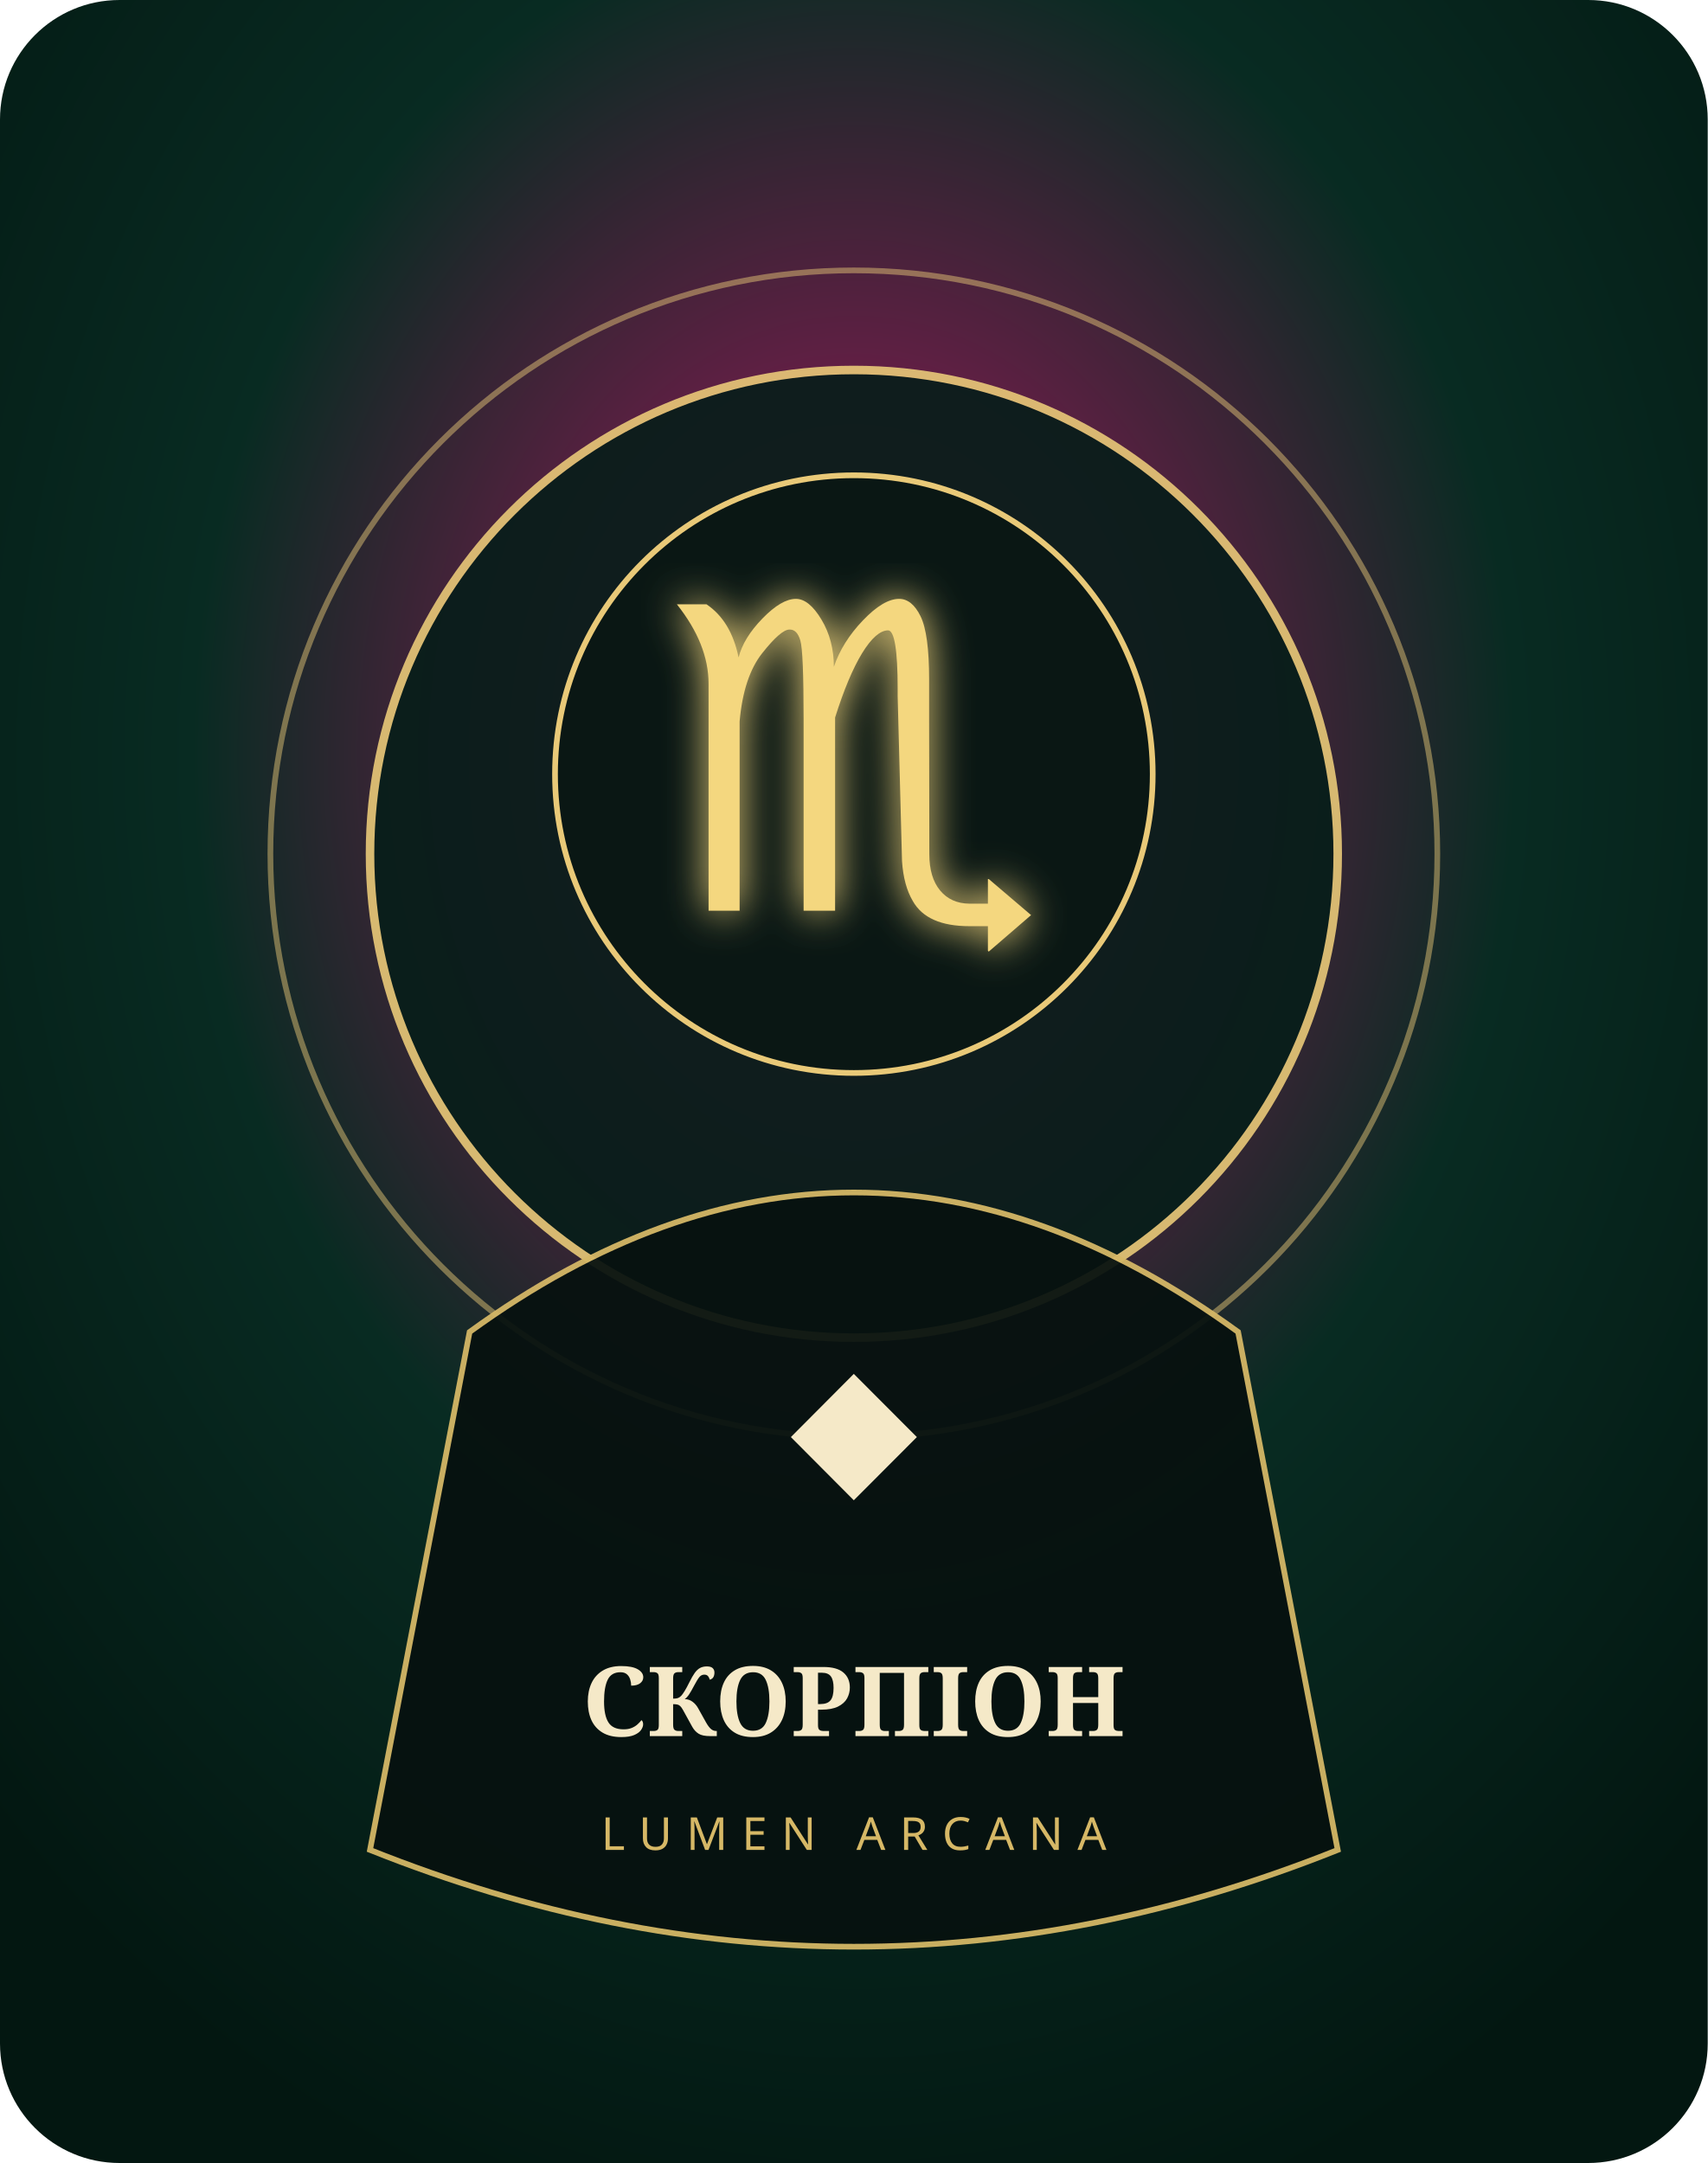
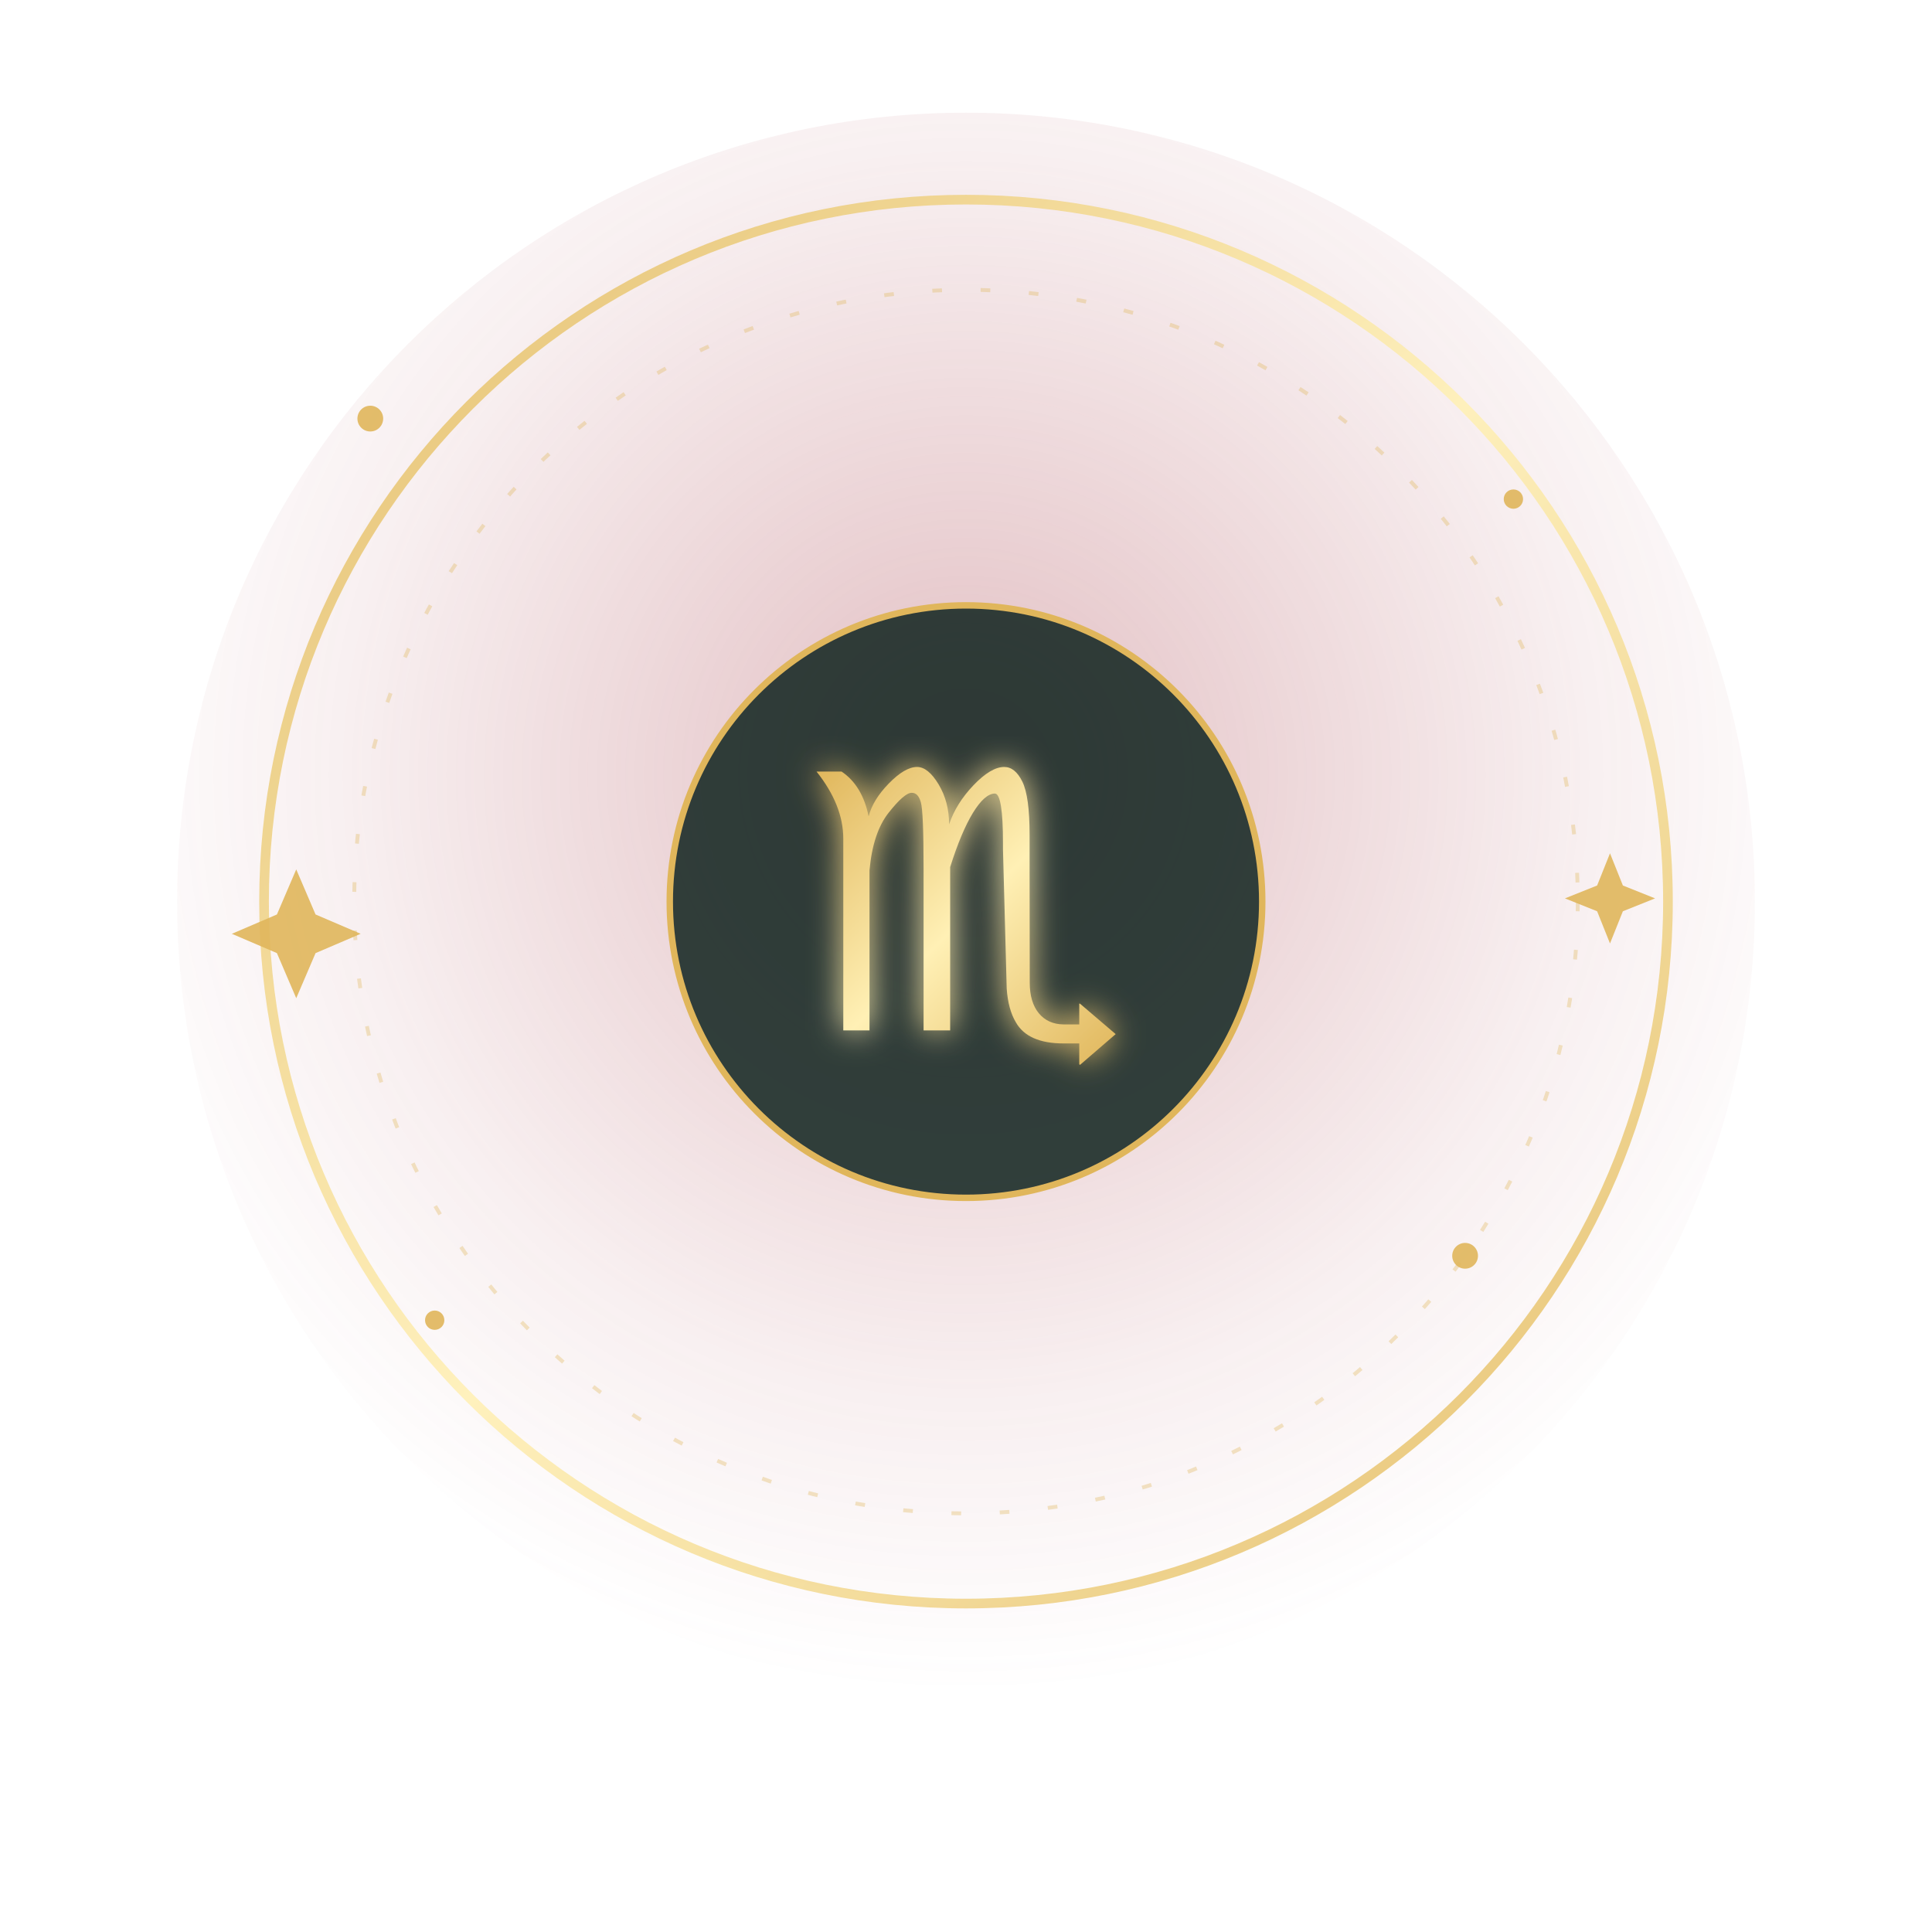
- <svg xmlns="http://www.w3.org/2000/svg" viewBox="0 0 600 760" role="img" aria-labelledby="t d">
+ <svg xmlns="http://www.w3.org/2000/svg" viewBox="0 0 600 600" role="img" aria-labelledby="t d">
  <defs>
-     <radialGradient id="g" cx="50%" cy="35%" r="70%">
-       <stop offset="0" stop-color="hsl(330 78% 38%)" />
-       <stop offset=".55" stop-color="#082b22" />
-       <stop offset="1" stop-color="#031711" />
+     <radialGradient id="a" cx="50%" cy="42%" r="58%">
+       <stop offset="0" stop-color="#a83f4a" stop-opacity=".34" />
+       <stop offset=".68" stop-color="#a83f4a" stop-opacity=".08" />
+       <stop offset="1" stop-color="#a83f4a" stop-opacity="0" />
    </radialGradient>
+     <linearGradient id="g" x1="0" y1="0" x2="1" y2="1">
+       <stop stop-color="#e0b65b" />
+       <stop offset=".5" stop-color="#fff0b5" />
+       <stop offset="1" stop-color="#e0b65b" />
+     </linearGradient>
    <filter id="gl">
-       <feGaussianBlur stdDeviation="7" result="b" />
+       <feGaussianBlur stdDeviation="5" result="b" />
      <feMerge>
        <feMergeNode in="b" />
        <feMergeNode in="SourceGraphic" />
      </feMerge>
    </filter>
  </defs>
-   <rect width="600" height="760" rx="42" fill="url(#g)" />
-   <circle cx="300" cy="300" r="205" fill="none" stroke="#e9c978" stroke-width="2" opacity=".48" />
-   <circle cx="300" cy="300" r="170" fill="#061d18" stroke="#e9c978" stroke-width="3" opacity=".9" />
-   <path d="M165 468 Q300 370 435 468 L470 650 Q300 718 130 650Z" fill="#06110f" stroke="#d6b866" stroke-width="2" opacity=".94" />
-   <circle cx="300" cy="272" r="105" fill="#0a1714" stroke="#e9c978" stroke-width="2" />
-   <text x="300" y="320" text-anchor="middle" font-size="150" font-family="serif" fill="#f4d77f" filter="url(#gl)">♏</text>
-   <text x="300" y="520" text-anchor="middle" font-size="58" font-family="serif" fill="#f5e9c8">◆</text>
-   <text x="300" y="610" text-anchor="middle" font-size="34" font-family="serif" font-weight="700" fill="#f5e9c8">СКОРПІОН</text>
-   <text x="300" y="650" text-anchor="middle" font-size="16" font-family="sans-serif" letter-spacing="5" fill="#d6b866">LUMEN ARCANA</text>
+   <circle cx="300" cy="280" r="245" fill="url(#a)" />
+   <circle cx="300" cy="280" r="218" fill="none" stroke="url(#g)" stroke-width="3" opacity=".88" />
+   <circle cx="300" cy="280" r="190" fill="none" stroke="#e0b65b" stroke-width="1.2" opacity=".35" stroke-dasharray="3 12" />
+   <g fill="none" stroke="url(#g)" stroke-width="12" stroke-linecap="round" stroke-linejoin="round" filter="url(#gl)">M165 145 L165 390 M225 145 L225 390 M285 145 L285 390 M165 180 C195 140 225 160 225 205 C255 160 285 180 285 225 C325 165 375 185 375 245 L375 335 C375 375 405 385 430 360 L455 335 M430 360 L455 365 M430 360 L435 390</g>
+   <circle cx="300" cy="280" r="92" fill="#071b17" fill-opacity=".82" stroke="#e0b65b" stroke-width="2" />
+   <text x="300" y="320" text-anchor="middle" font-size="112" font-family="Georgia,'Times New Roman','Segoe UI Symbol',serif" fill="url(#g)" filter="url(#gl)">♏</text>
+   <g fill="#e0b65b" opacity=".9">
+     <circle cx="115" cy="130" r="4" />
+     <circle cx="470" cy="155" r="3" />
+     <circle cx="455" cy="390" r="4" />
+     <circle cx="135" cy="410" r="3" />
+     <path d="M92 270 l6 14 14 6-14 6-6 14-6-14-14-6 14-6Z" />
+     <path d="M500 265 l4 10 10 4-10 4-4 10-4-10-10-4 10-4Z" />
+   </g>
</svg>
